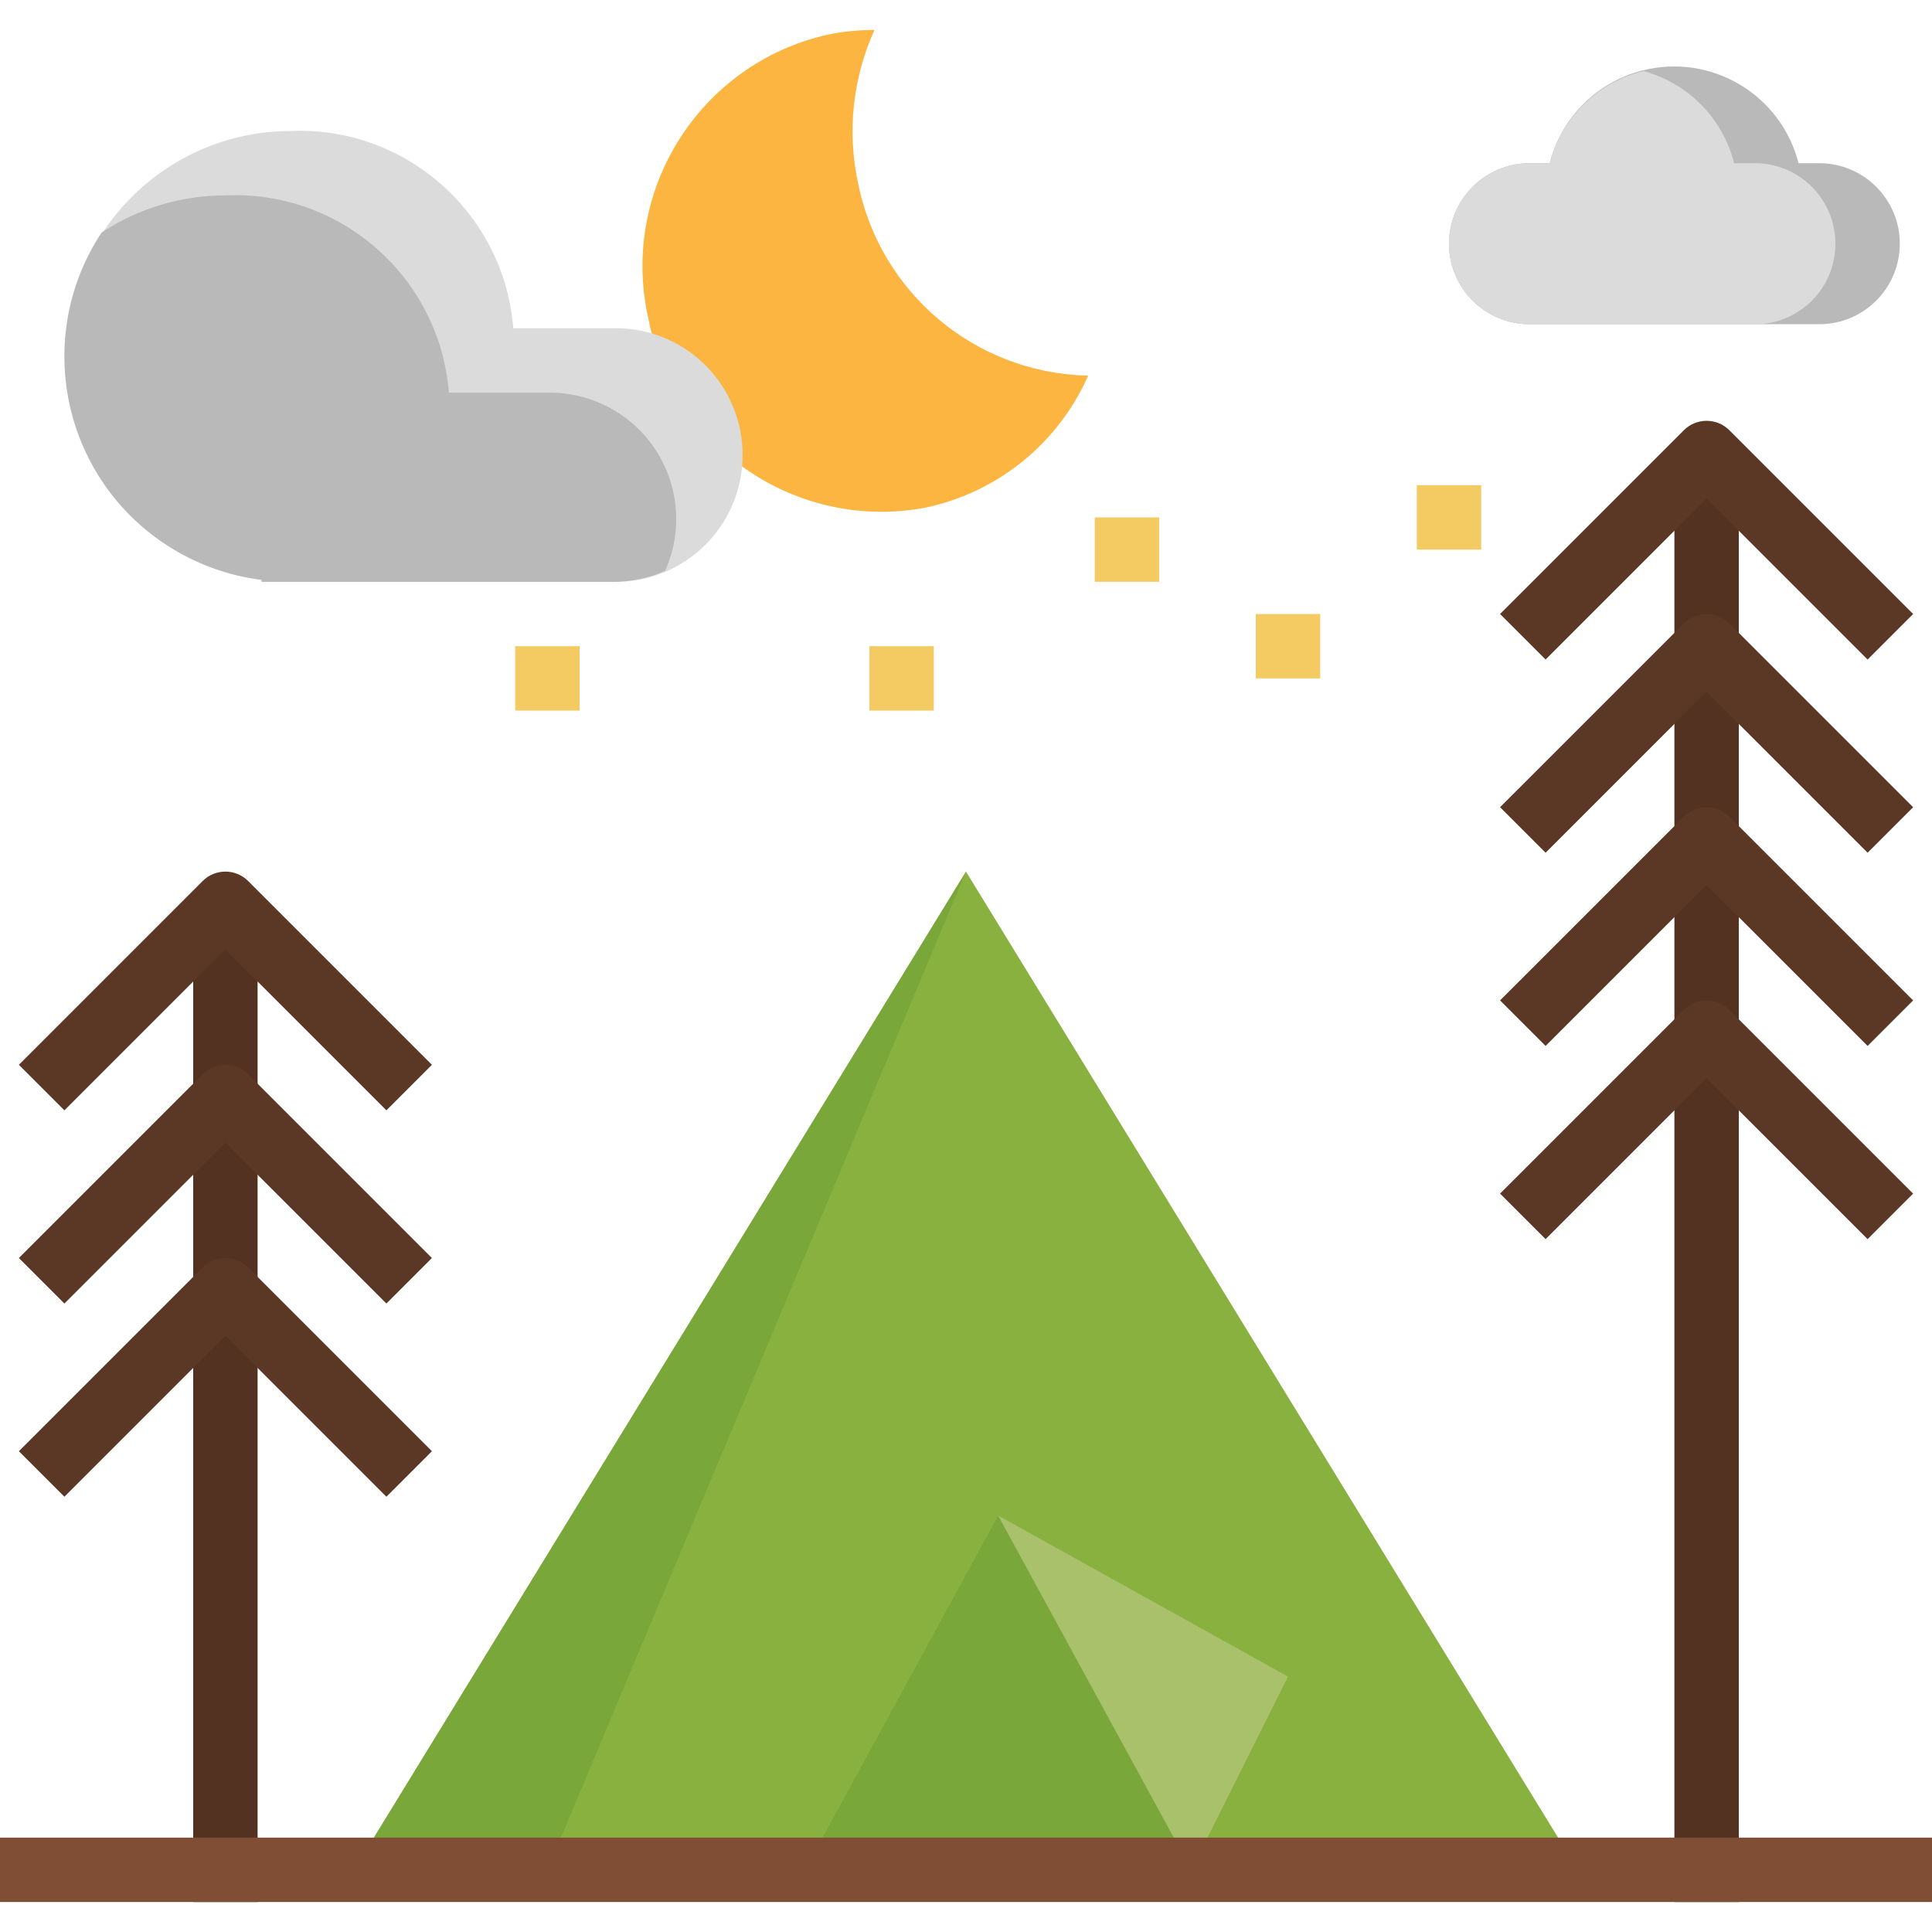
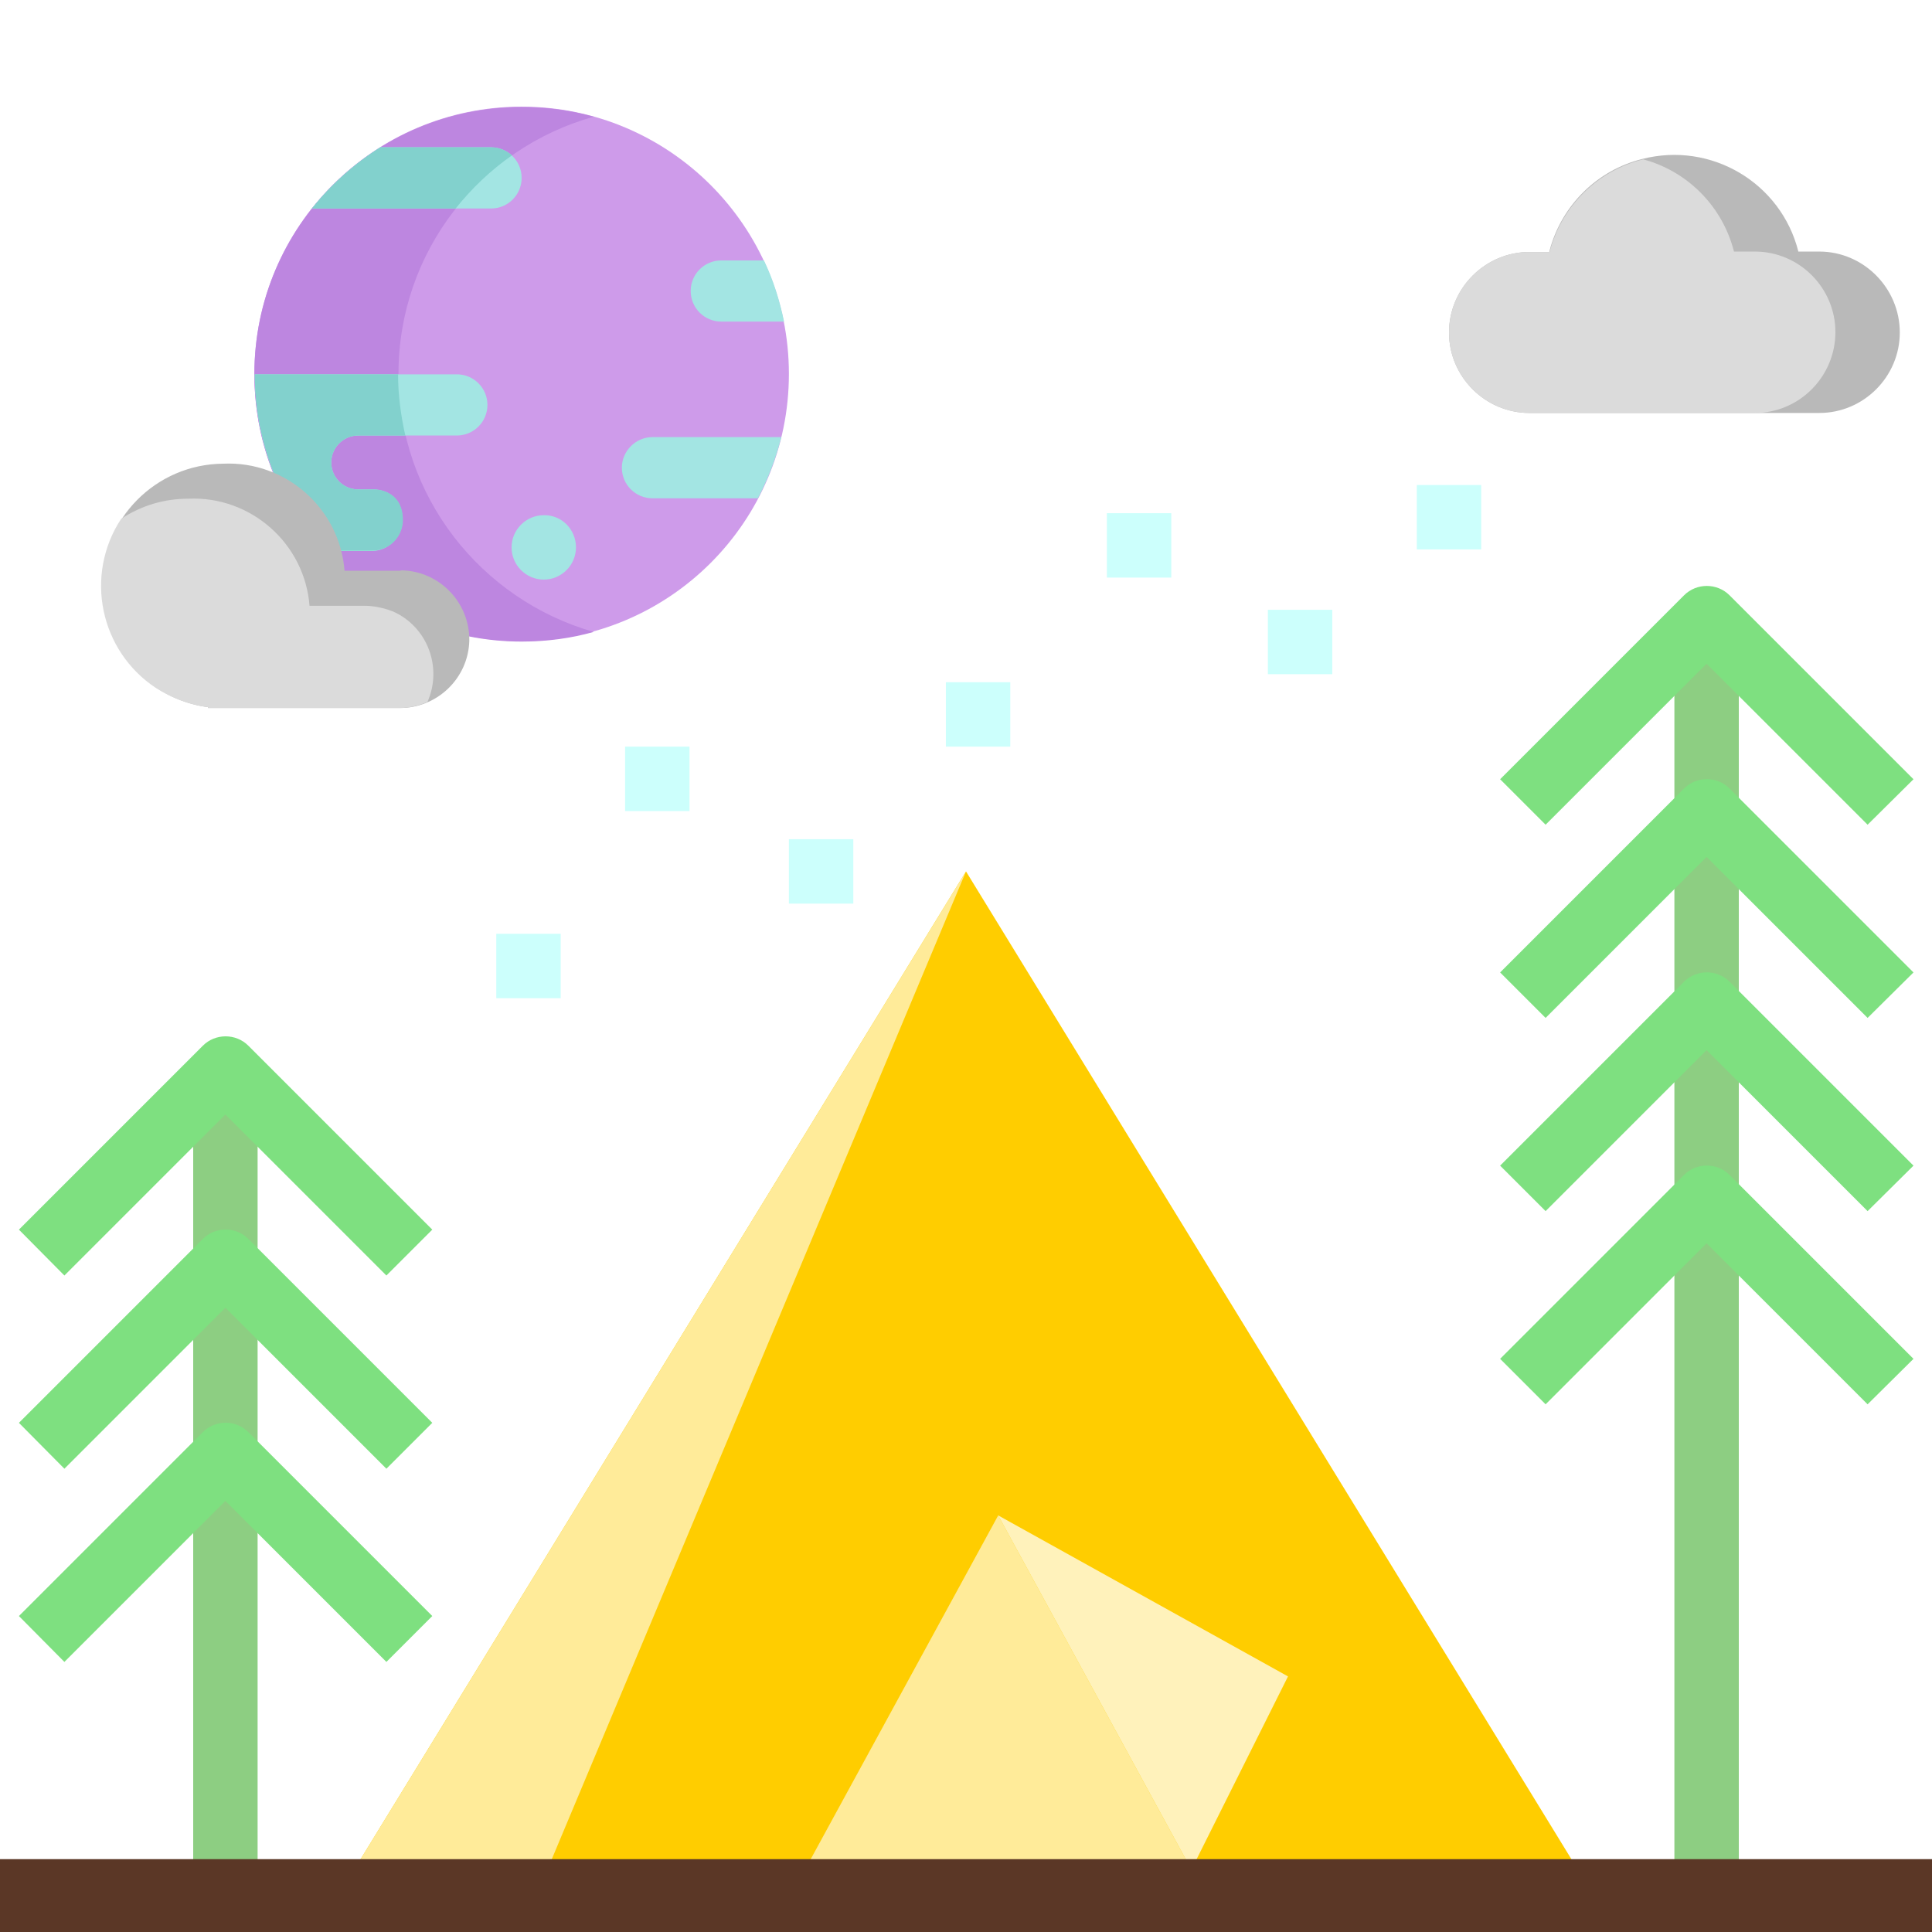
<svg xmlns="http://www.w3.org/2000/svg" version="1.1" id="Capa_1" x="0px" y="0px" viewBox="0 0 480 480" style="enable-background:new 0 0 480 480;" xml:space="preserve">
-   <path style="fill:#89B140;" d="M392,464.548H88l152-248L392,464.548z" />
-   <path style="fill:#79A73A;" d="M248,376.548l-48,88h96L248,376.548z" />
-   <path style="fill:#AAC16B;" d="M248,376.548l72,40l-24,48L248,376.548z" />
-   <path style="fill:#79A73A;" d="M240,216.548l-152,248h48L240,216.548z" />
+   <style type="text/css">
+ 	.st0{fill:#CE9BEA;}
+ 	.st1{fill:#BD86E0;}
+ 	.st2{fill:#A3E5E3;}
+ 	.st3{fill:#82D1CD;}
+ 	.st4{fill:#FFCD00;}
+ 	.st5{fill:#FFEB99;}
+ 	.st6{fill:#FFF2BB;}
+ 	.st7{fill:#8DCE82;}
+ 	.st8{fill:#5B3726;}
+ 	.st9{fill:#B9B9B9;}
+ 	.st10{fill:#DBDBDB;}
+ 	.st11{fill:#CCFFFC;}
+ 	.st12{fill:#7EE080;}
+ 	.st13{fill:#BE163A;}
+ 	.st14{fill:#A0F0F2;}
+ 	.st15{fill:#7DE2E2;}
+ 	.st16{fill:#F1476F;}
+ 	.st17{fill:#F982A1;}
+ 	.st18{fill:#FFA6BB;}
+ 	.st19{fill:#533222;}
+ 	.st20{fill:#FFCC75;}
+ 	.st21{fill:#FFA836;}
+ 	.st22{fill:#F4CA62;}
+ </style>
  <g>
-     <path style="fill:#533222;" d="M416,112.548h16v360h-16V112.548z" />
-     <path style="fill:#533222;" d="M48,224.548h16v248H48V224.548z" />
+     <path class="st0" d="M196,92.9c0,36.7-29.7,66.4-66.4,66.4s-66.4-29.7-66.4-66.4S93,26.5,129.6,26.5S196,56.2,196,92.9z" />
+     <path class="st1" d="M99,92.9c0-30.5,20.5-56.1,48.5-63.9c-5.7-1.6-11.7-2.4-17.9-2.4c-36.7,0-66.4,29.7-66.4,66.4   s29.7,66.4,66.4,66.4c6.2,0,12.2-0.8,17.9-2.4C119.5,149,99,123.3,99,92.9z" />
+     <path class="st2" d="M129.6,44.2c0-4.2-3.4-7.6-7.6-7.6H94.5c-6.5,4.1-12.2,9.2-17,15.2H122C126.2,51.8,129.6,48.4,129.6,44.2z" />
+     <path class="st3" d="M127.2,38.6c-1.4-1.2-3.2-2-5.1-2H94.5c-6.5,4.1-12.2,9.2-17,15.2h35.7C117.2,46.8,121.9,42.3,127.2,38.6z" />
+     <g>
+       <path class="st2" d="M154.5,116.2c0,4.2,3.4,7.6,7.6,7.6h26.2c2.5-4.8,4.5-9.9,5.8-15.2h-32C158,108.6,154.5,112,154.5,116.2z" />
+       <path class="st2" d="M179.2,64.7c-4.2,0-7.6,3.4-7.6,7.6c0,4.2,3.4,7.6,7.6,7.6h15.6c-1.1-5.3-2.7-10.4-5-15.2H179.2z" />
+       <path class="st2" d="M100,129.2c0-7.6-6.9-7.6-6.9-7.6H89c-3.7,0-6.7-3-6.7-6.7s3-6.7,6.7-6.7h24.5c4.2,0,7.6-3.4,7.6-7.6    c0-4.2-3.4-7.6-7.6-7.6H63.3c0,16.8,6.3,32.2,16.6,43.9h12.6C96.6,136.8,100,133.3,100,129.2z" />
+     </g>
+     <path class="st3" d="M63.3,92.9c0,16.8,6.3,32.2,16.6,43.9h12.6c4.2,0,7.6-3.4,7.6-7.6c0-7.6-6.9-7.6-6.9-7.6H89   c-3.7,0-6.7-3-6.7-6.7s3-6.7,6.7-6.7h11.7c-1.1-4.9-1.8-10-1.8-15.2H63.3z" />
+     <path class="st2" d="M143.1,136c0,4.4-3.6,8-8,8c-4.4,0-8-3.6-8-8c0-4.4,3.6-8,8-8C139.5,127.9,143.1,131.5,143.1,136z" />
  </g>
-   <path style="fill:#804D35;" d="M0,456.548h480v16H0V456.548z" />
-   <path style="fill:#B9B9B9;" d="M452,40.548h-5.16c-4.344-17.072-21.705-27.389-38.777-23.045  c-11.194,2.848-19.973,11.526-22.951,22.685c0,0.12,0,0.24-0.056,0.36H380c-11.046,0-20,8.954-20,20s8.954,20,20,20h72  c11.046,0,20-8.954,20-20S463.046,40.548,452,40.548z" />
-   <path style="fill:#DBDBDB;" d="M456,60.548c0-11.046-8.954-20-20-20h-5.16c-2.823-11.122-11.411-19.865-22.48-22.888h-0.096  c-11.238,2.754-20.1,11.383-23.152,22.544c0,0.12,0,0.24-0.056,0.36H380c-11.046,0-20,8.954-20,20s8.954,20,20,20h56  c11.046,0,20-8.954,20-20C456,60.559,456,60.554,456,60.548L456,60.548z" />
-   <path style="fill:#FBB540;" d="M213.152,45.348c-2.715-12.746-1.277-26.027,4.104-37.896c-3.978-0.019-7.947,0.386-11.84,1.208  c-31.74,7.283-51.57,38.914-44.296,70.656c6.159,31.973,37.064,52.904,69.04,46.76c17.868-3.853,32.811-16.03,40.192-32.752  C242.381,92.758,218.578,72.793,213.152,45.348z" />
-   <path style="fill:#DBDBDB;" d="M152.496,81.548H127.52c-2.277-28.626-26.832-50.298-55.52-49  C41.073,32.72,16.14,57.93,16.311,88.857c0.155,27.984,20.944,51.558,48.689,55.211v0.48h87.496  c17.397,0.277,31.725-13.601,32.002-30.998S170.897,81.826,153.5,81.548C153.165,81.543,152.831,81.543,152.496,81.548  L152.496,81.548z" />
-   <path style="fill:#B9B9B9;" d="M136.496,97.548H111.52c-2.278-28.626-26.832-50.298-55.52-49c-10.94-0.011-21.641,3.2-30.768,9.232  c-17.001,25.794-9.874,60.486,15.92,77.487c7.169,4.725,15.329,7.736,23.848,8.801v0.48h87.496c4.399-0.008,8.747-0.943,12.76-2.744  c7.091-15.835,0.003-34.421-15.832-41.512C145.358,98.471,140.951,97.536,136.496,97.548z" />
+   <path class="st4" d="M392,464.5H88l152-248L392,464.5z" />
+   <path class="st5" d="M248,376.5l-48,88h96L248,376.5z" />
+   <path class="st6" d="M248,376.5l72,40l-24,48L248,376.5z" />
+   <path class="st5" d="M240,216.5l-152,248h48L240,216.5z" />
  <g>
-     <path style="fill:#F4CA62;" d="M272,128.548h16v16h-16V128.548z" />
-     <path style="fill:#F4CA62;" d="M216,160.548h16v16h-16V160.548z" />
-     <path style="fill:#F4CA62;" d="M128,160.548h16v16h-16V160.548z" />
-     <path style="fill:#F4CA62;" d="M352,120.548h16v16h-16V120.548z" />
-     <path style="fill:#F4CA62;" d="M312,152.548h16v16h-16V152.548z" />
+     <path class="st7" d="M416,160.5h16v312h-16V160.5z" />
+     <path class="st7" d="M48,268.6h16v203.9H48V268.6z" />
+   </g>
+   <path class="st8" d="M0,461.9h480v18.7H0V461.9z" />
+   <path class="st9" d="M452,62.5h-5.2c-4.3-17.1-21.7-27.4-38.8-23c-11.2,2.8-20,11.5-23,22.7c0,0.1,0,0.2-0.1,0.4H380  c-11,0-20,9-20,20s9,20,20,20h72c11,0,20-9,20-20S463,62.5,452,62.5z" />
+   <path class="st10" d="M456,82.5c0-11-9-20-20-20h-5.2c-2.8-11.1-11.4-19.9-22.5-22.9h-0.1c-11.2,2.8-20,11.4-23.1,22.6  c0,0.1,0,0.2-0.1,0.4h-5c-11,0-20,9-20,20s9,20,20,20h56C447,102.6,456,93.6,456,82.5C456,82.6,456,82.6,456,82.5L456,82.5z" />
+   <g>
+     <path class="st9" d="M99.1,141.8H85.6c-1.2-15.5-14.6-27.3-30.1-26.6c-16.8,0.1-30.3,13.8-30.2,30.5c0.1,15.2,11.4,28,26.4,30v0.2   h47.5c9.4,0.1,17.2-7.4,17.4-16.8c0.1-9.4-7.4-17.2-16.8-17.4C99.5,141.8,99.3,141.8,99.1,141.8L99.1,141.8z" />
+     <path class="st10" d="M90.5,150.5H76.9c-1.2-15.5-14.6-27.3-30.1-26.6c-6,0-11.7,1.7-16.7,5c-9.2,14-5.3,32.8,8.6,42   c3.9,2.5,8.3,4.2,13,4.8v0.2h47.5c2.4,0,4.7-0.5,7-1.5c3.8-8.6,0-18.7-8.6-22.5C95.2,151,92.8,150.5,90.5,150.5z" />
  </g>
  <g>
-     <path style="fill:#5B3726;" d="M96,323.86l-40-40l-40,40L4.688,312.548l45.656-45.656c3.124-3.123,8.188-3.123,11.312,0   l45.656,45.656L96,323.86z" />
-     <path style="fill:#5B3726;" d="M96,275.86l-40-40l-40,40L4.688,264.548l45.656-45.656c3.124-3.123,8.188-3.123,11.312,0   l45.656,45.656L96,275.86z" />
-     <path style="fill:#5B3726;" d="M96,371.86l-40-40l-40,40L4.688,360.548l45.656-45.656c3.124-3.123,8.188-3.123,11.312,0   l45.656,45.656L96,371.86z" />
-     <path style="fill:#5B3726;" d="M464,211.86l-40-40l-40,40l-11.312-11.312l45.656-45.656c3.124-3.123,8.188-3.123,11.312,0   l45.656,45.656L464,211.86z" />
-     <path style="fill:#5B3726;" d="M464,163.86l-40-40l-40,40l-11.312-11.312l45.656-45.656c3.124-3.123,8.188-3.123,11.312,0   l45.656,45.656L464,163.86z" />
-     <path style="fill:#5B3726;" d="M464,259.86l-40-40l-40,40l-11.312-11.312l45.656-45.656c3.124-3.123,8.188-3.123,11.312,0   l45.656,45.656L464,259.86z" />
-     <path style="fill:#5B3726;" d="M464,307.86l-40-40l-40,40l-11.312-11.312l45.656-45.656c3.124-3.123,8.188-3.123,11.312,0   l45.656,45.656L464,307.86z" />
+     <path class="st11" d="M331,167.5h-16v-16h16V167.5z" />
+     <path class="st11" d="M368,136.5h-16v-16h16V136.5z" />
+     <path class="st11" d="M196,208.5h16v16h-16V208.5z" />
+     <path class="st11" d="M155.3,185.5h16v16h-16V185.5z" />
+     <path class="st11" d="M123.3,232h16v16h-16V232z" />
+     <path class="st11" d="M251,185.5h-16v-16h16V185.5z" />
+     <path class="st11" d="M291,143.5h-16v-16h16V143.5z" />
  </g>
  <g>
- </g>
-   <g>
- </g>
-   <g>
- </g>
-   <g>
- </g>
-   <g>
- </g>
-   <g>
- </g>
-   <g>
- </g>
-   <g>
- </g>
-   <g>
- </g>
-   <g>
- </g>
-   <g>
- </g>
-   <g>
- </g>
-   <g>
- </g>
-   <g>
- </g>
-   <g>
- </g>
+     <path class="st12" d="M96,364.9l-40-40l-40,40L4.7,353.5l45.7-45.7c3.1-3.1,8.2-3.1,11.3,0l45.7,45.7L96,364.9z" />
+     <path class="st12" d="M96,316.9l-40-40l-40,40L4.7,305.5l45.7-45.7c3.1-3.1,8.2-3.1,11.3,0l45.7,45.7L96,316.9z" />
+     <path class="st12" d="M96,412.9l-40-40l-40,40L4.7,401.5l45.7-45.7c3.1-3.1,8.2-3.1,11.3,0l45.7,45.7L96,412.9z" />
+     <path class="st12" d="M464,252.9l-40-40l-40,40l-11.3-11.3l45.7-45.7c3.1-3.1,8.2-3.1,11.3,0l45.7,45.7L464,252.9z" />
+     <path class="st12" d="M464,204.9l-40-40l-40,40l-11.3-11.3l45.7-45.7c3.1-3.1,8.2-3.1,11.3,0l45.7,45.7L464,204.9z" />
+     <path class="st12" d="M464,300.9l-40-40l-40,40l-11.3-11.3l45.7-45.7c3.1-3.1,8.2-3.1,11.3,0l45.7,45.7L464,300.9z" />
+     <path class="st12" d="M464,348.9l-40-40l-40,40l-11.3-11.3l45.7-45.7c3.1-3.1,8.2-3.1,11.3,0l45.7,45.7L464,348.9z" />
+   </g>
</svg>
